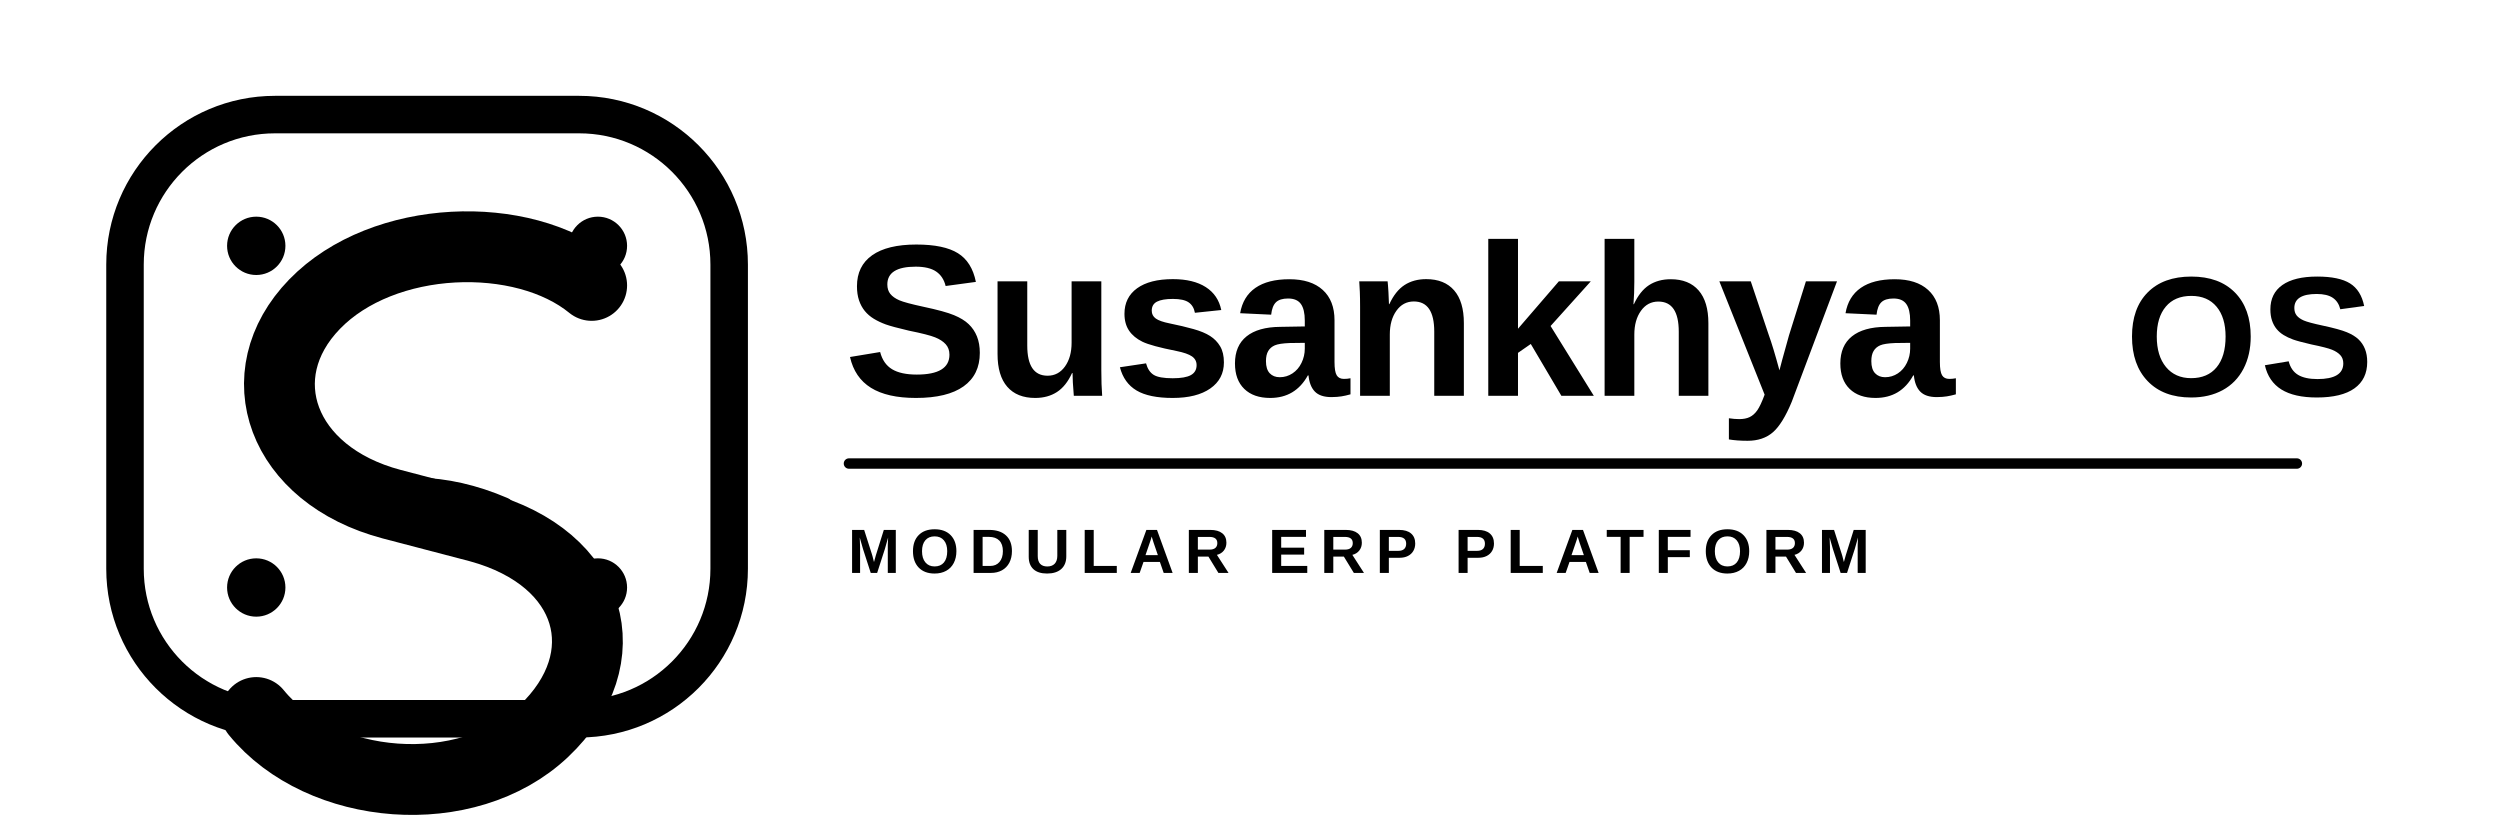
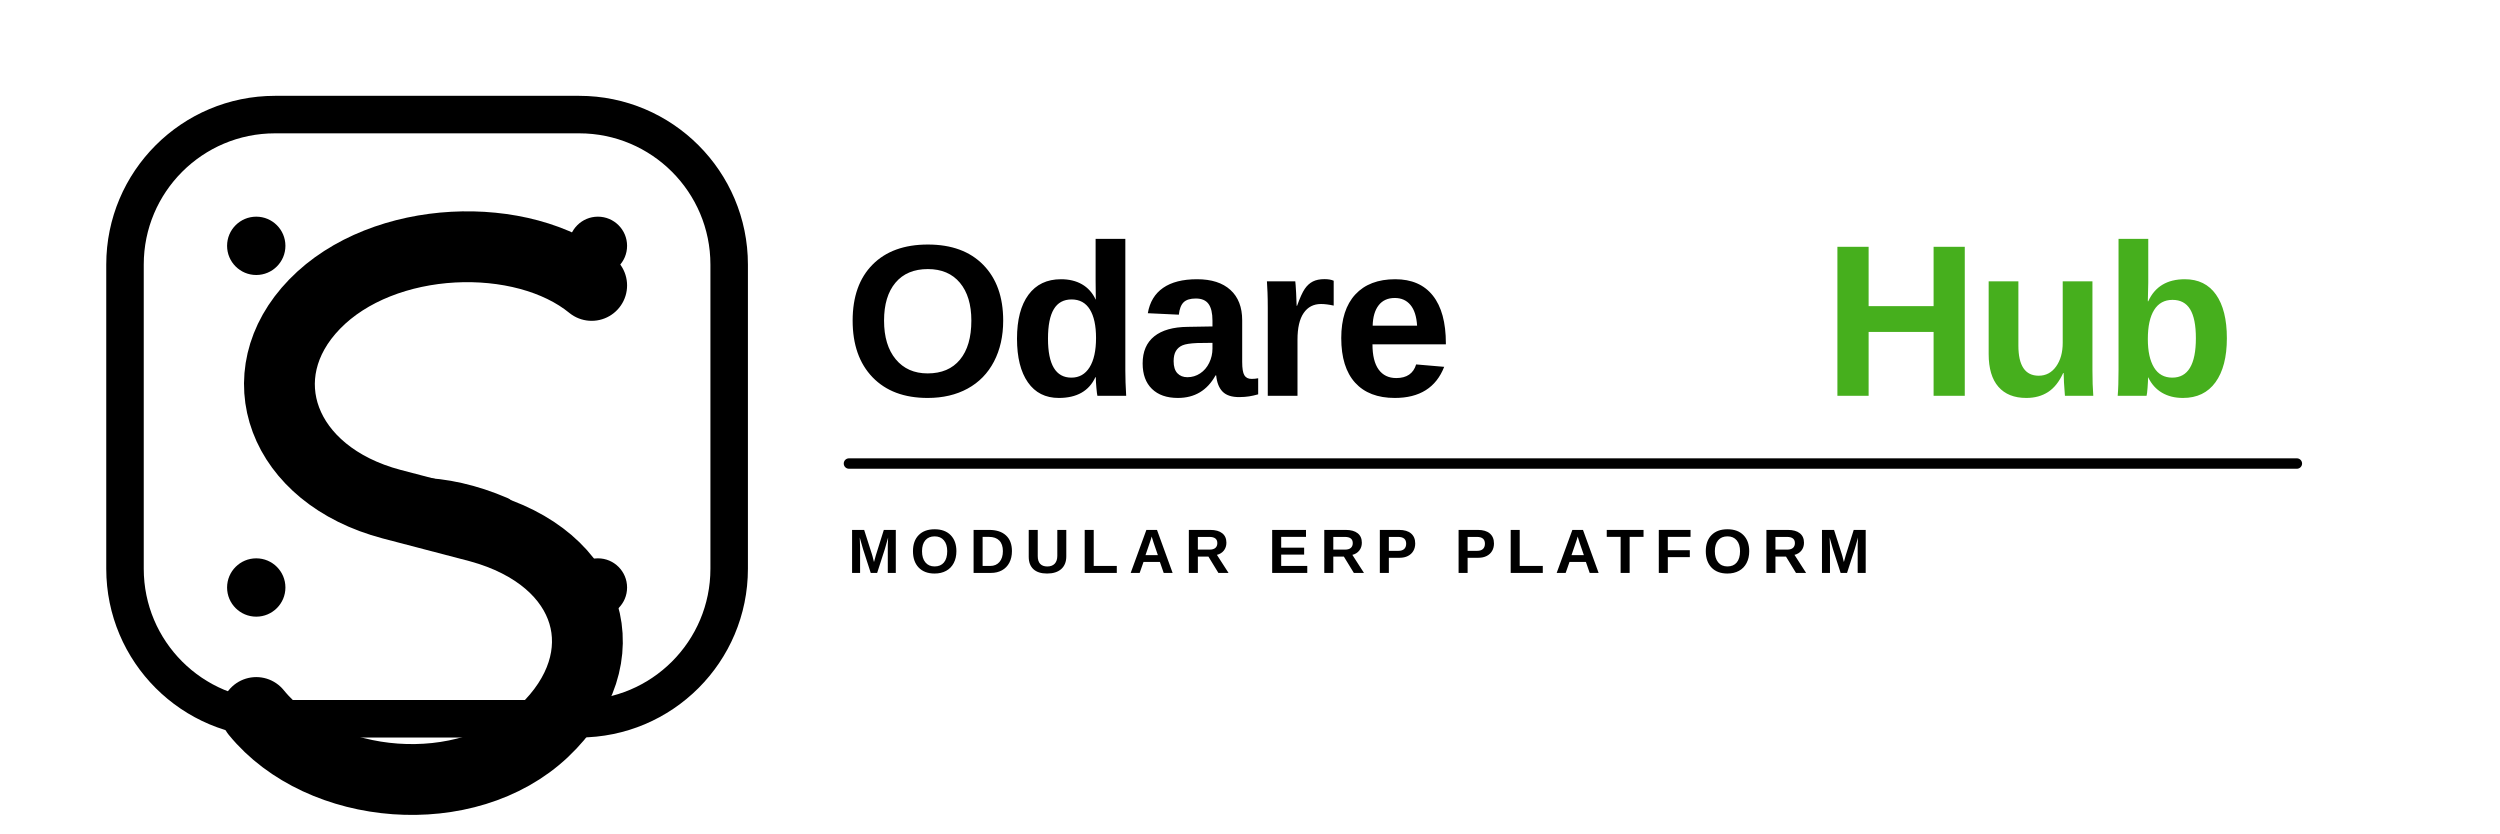
- <svg xmlns="http://www.w3.org/2000/svg" class="ipm-logo" viewBox="0 0 1200 400" role="img" aria-label="Susankhya OS Logo">
+ <svg xmlns="http://www.w3.org/2000/svg" class="ipm-logo" viewBox="0 0 1200 400" role="img" aria-label="OdareHub Logo">
  <g transform="translate(60 55)">
    <rect x="0" y="0" width="290" height="290" rx="72" fill="none" stroke="currentColor" stroke-width="18" />
    <circle cx="63" cy="63" r="14" fill="currentColor" />
    <circle cx="227" cy="63" r="14" fill="currentColor" />
    <circle cx="63" cy="227" r="14" fill="currentColor" />
    <circle cx="227" cy="227" r="14" fill="currentColor" />
    <path d="M224 82 C191 55 124 57 91 91 C58 125 75 173 128 187 L170 198 C225 213 238 261 201 296 C164 331 94 325 63 287" fill="none" stroke="currentColor" stroke-width="34" stroke-linecap="round" stroke-linejoin="round" />
    <path d="M103 188 C127 178 153 178 181 190" fill="none" stroke="currentColor" stroke-width="13" stroke-linecap="round" />
  </g>
  <g transform="translate(405 0)" fill="currentColor">
-     <text x="0" y="190" font-size="104" font-family="Segoe UI, Arial, sans-serif" font-weight="780" letter-spacing="-2">Susankhya</text>
-     <text x="615" y="190" font-size="82" font-family="Segoe UI, Arial, sans-serif" font-weight="820" letter-spacing="1">OS</text>
+     <text x="0" y="190" font-size="104" font-family="Segoe UI, Arial, sans-serif" font-weight="780" letter-spacing="-2">Odare</text>
+     <text x="470" y="190" font-size="104" font-family="Segoe UI, Arial, sans-serif" font-weight="820" letter-spacing="-2" fill="#46af1d">Hub</text>
    <rect x="0" y="220" width="700" height="5" rx="2.5" />
    <text x="2" y="275" font-size="30" font-family="Segoe UI, Arial, sans-serif" font-weight="650" letter-spacing="5">MODULAR ERP PLATFORM</text>
  </g>
</svg>
